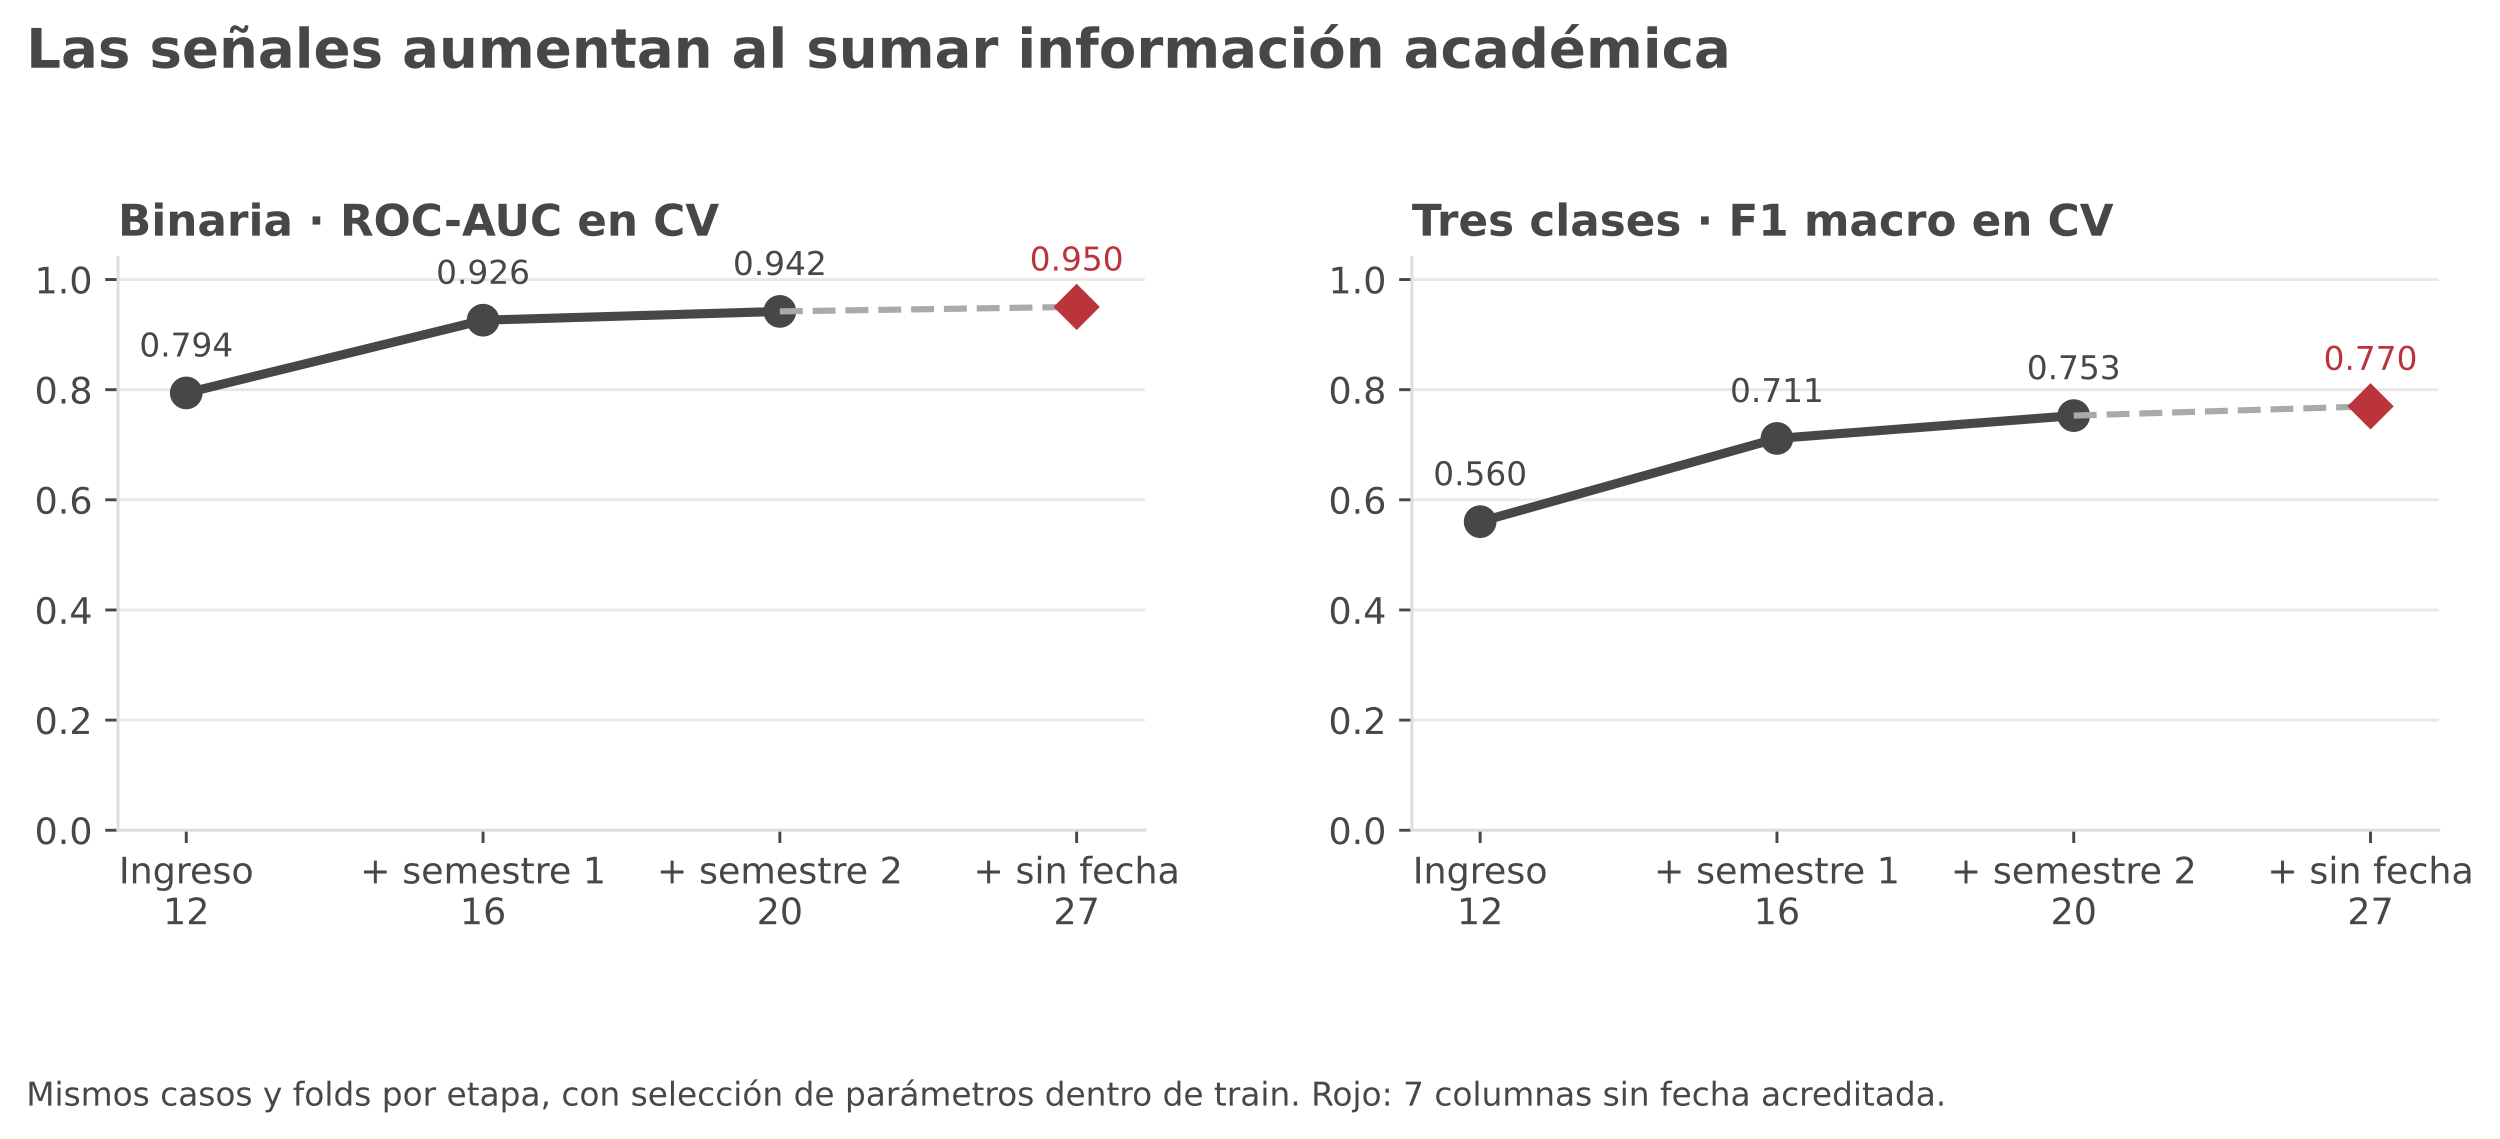
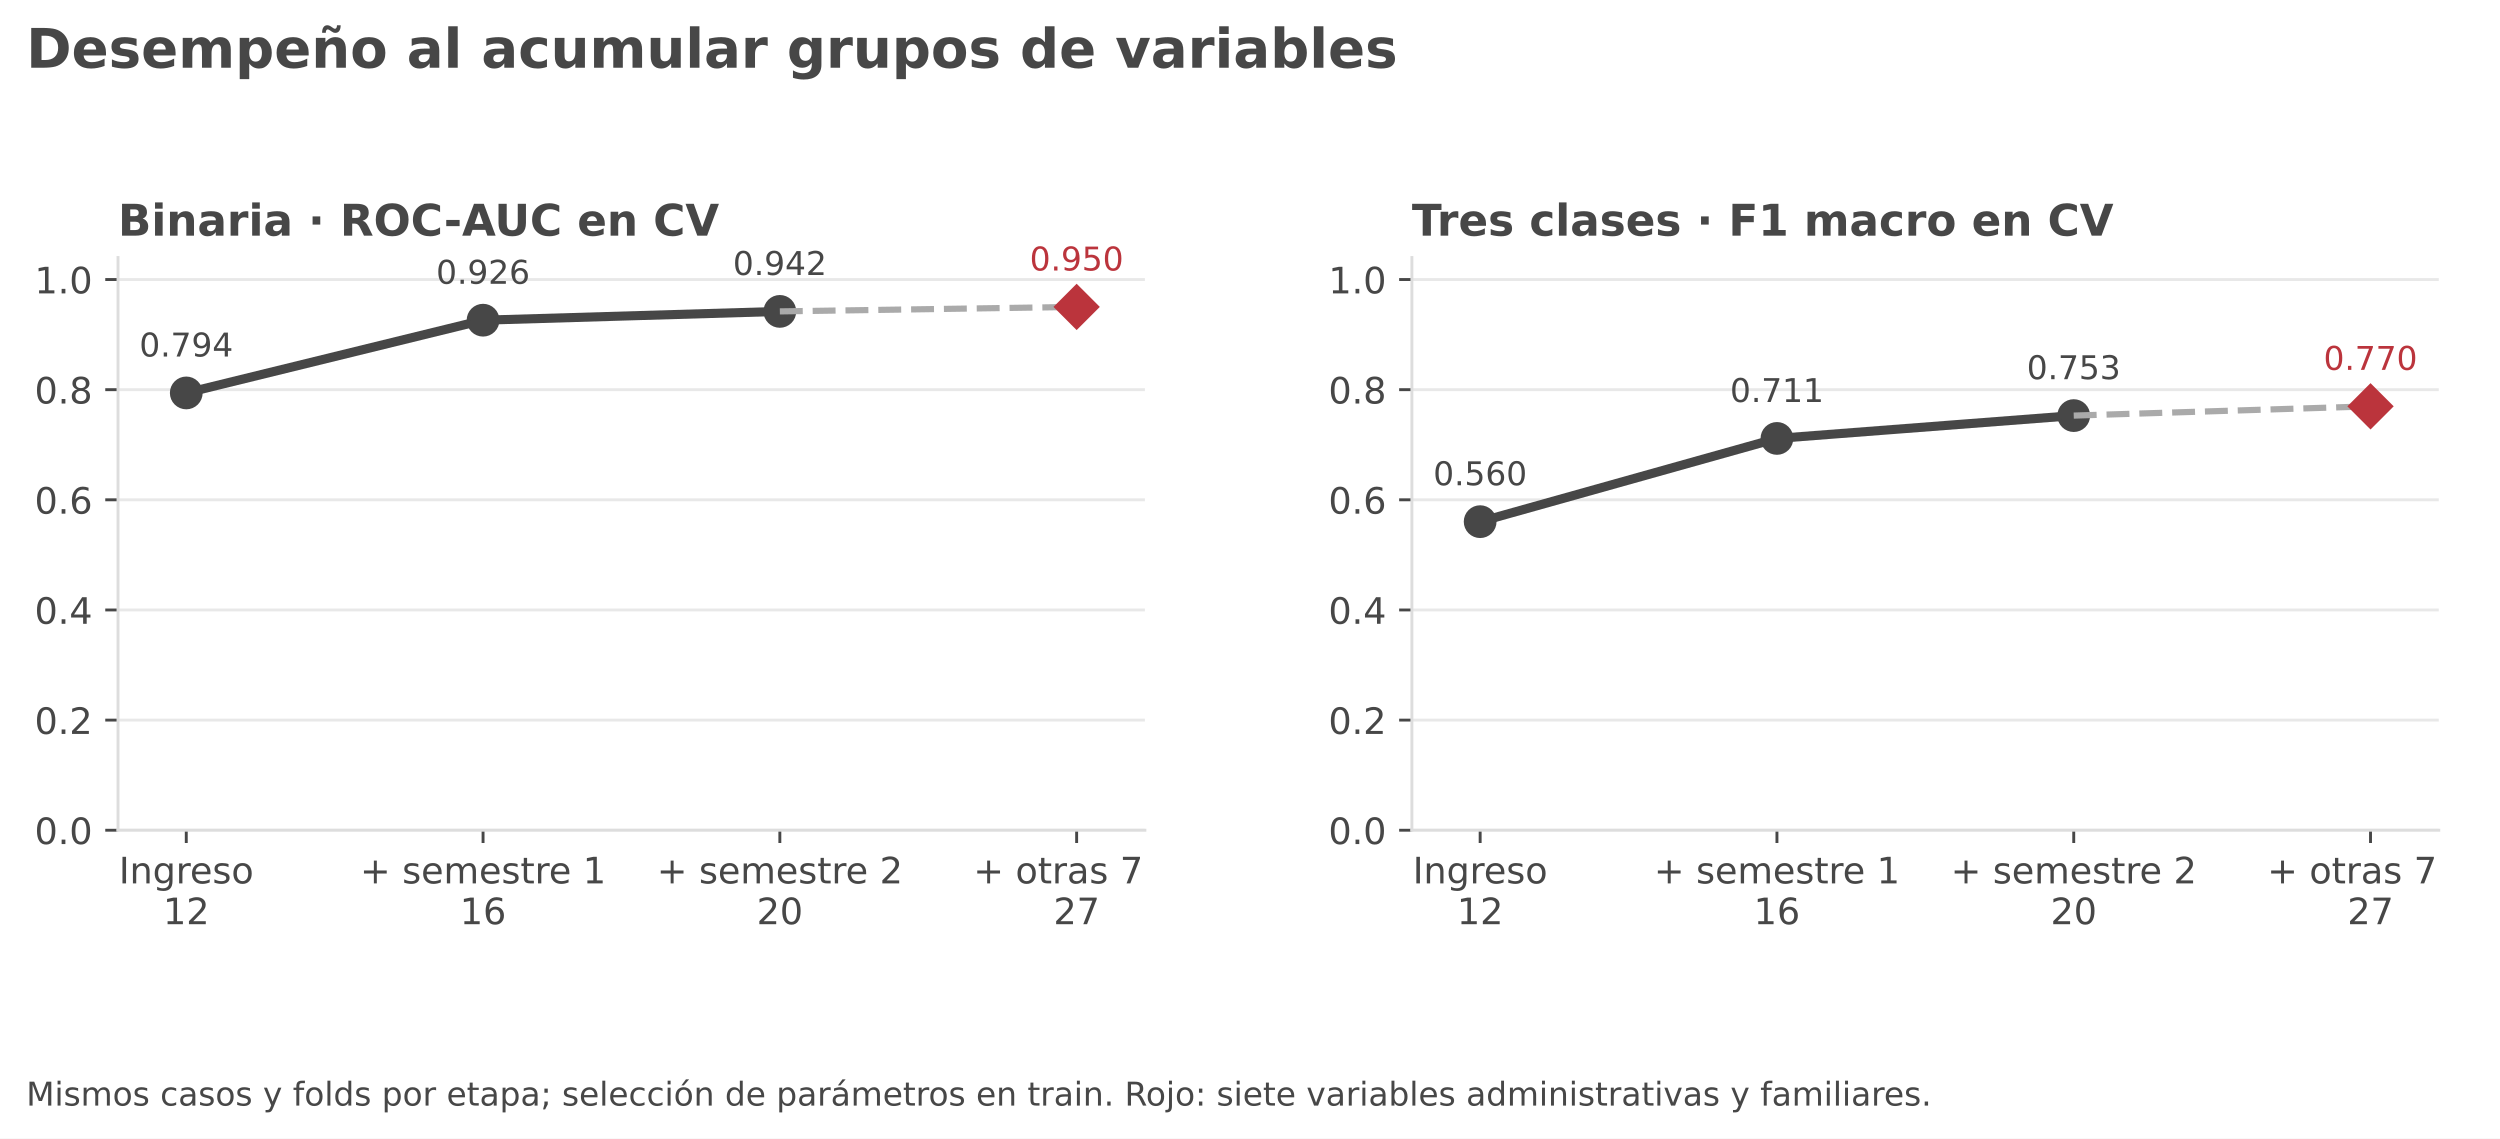
<svg xmlns="http://www.w3.org/2000/svg" xmlns:xlink="http://www.w3.org/1999/xlink" width="686.407pt" height="312.624pt" viewBox="0 0 686.407 312.624" version="1.1">
  <defs>
    <style type="text/css">*{stroke-linejoin: round; stroke-linecap: butt}</style>
  </defs>
  <g id="figure_1">
    <g id="patch_1">
      <path d="M 0 312.624  L 686.407 312.624  L 686.407 0  L 0 0  z " style="fill: #ffffff" />
    </g>
    <g id="axes_1">
      <g id="patch_2">
        <path d="M 32.4 227.952  L 314.347 227.952  L 314.347 70.704  L 32.4 70.704  z " style="fill: #ffffff" />
      </g>
      <g id="matplotlib.axis_1">
        <g id="xtick_1">
          <g id="line2d_1">
            <defs>
              <path id="m20fd1b016e" d="M 0 0  L 0 3.5  " style="stroke: #474747; stroke-width: 0.8" />
            </defs>
            <g>
              <use xlink:href="#m20fd1b016e" x="51.142" y="227.952" style="fill: #474747; stroke: #474747; stroke-width: 0.8" />
            </g>
          </g>
          <g id="text_1">
            <text style="font-size: 10px; font-family: 'DejaVu Sans'; fill: #474747" transform="translate(32.64057 242.5504)">Ingreso</text>
            <text style="font-size: 10px; font-family: 'DejaVu Sans'; fill: #474747" transform="translate(44.77963 253.7483)">12</text>
          </g>
        </g>
        <g id="xtick_2">
          <g id="line2d_2">
            <g>
              <use xlink:href="#m20fd1b016e" x="132.63" y="227.952" style="fill: #474747; stroke: #474747; stroke-width: 0.8" />
            </g>
          </g>
          <g id="text_2">
            <text style="font-size: 10px; font-family: 'DejaVu Sans'; fill: #474747" transform="translate(98.86796 242.5504)">+ semestre 1</text>
            <text style="font-size: 10px; font-family: 'DejaVu Sans'; fill: #474747" transform="translate(126.2672 253.7483)">16</text>
          </g>
        </g>
        <g id="xtick_3">
          <g id="line2d_3">
            <g>
              <use xlink:href="#m20fd1b016e" x="214.117" y="227.952" style="fill: #474747; stroke: #474747; stroke-width: 0.8" />
            </g>
          </g>
          <g id="text_3">
            <text style="font-size: 10px; font-family: 'DejaVu Sans'; fill: #474747" transform="translate(180.3555 242.5504)">+ semestre 2</text>
            <text style="font-size: 10px; font-family: 'DejaVu Sans'; fill: #474747" transform="translate(207.7547 253.7483)">20</text>
          </g>
        </g>
        <g id="xtick_4">
          <g id="line2d_4">
            <g>
              <use xlink:href="#m20fd1b016e" x="295.605" y="227.952" style="fill: #474747; stroke: #474747; stroke-width: 0.8" />
            </g>
          </g>
          <g id="text_4">
-             <text style="font-size: 10px; font-family: 'DejaVu Sans'; fill: #474747" transform="translate(267.2555 242.5504)">+ sin fecha</text>
+             <text style="font-size: 10px; font-family: 'DejaVu Sans'; fill: #474747" transform="translate(267.2555 242.5504)">+ otras 7</text>
            <text style="font-size: 10px; font-family: 'DejaVu Sans'; fill: #474747" transform="translate(289.2423 253.7483)">27</text>
          </g>
        </g>
      </g>
      <g id="matplotlib.axis_2">
        <g id="ytick_1">
          <g id="line2d_5">
            <path d="M 32.4 227.952  L 314.347 227.952  " clip-path="url(#pcae0ac97b6)" style="fill: none; stroke: #e8e8e8; stroke-width: 0.8; stroke-linecap: square" />
          </g>
          <g id="line2d_6">
            <defs>
              <path id="m328617e31a" d="M 0 0  L -3.5 0  " style="stroke: #474747; stroke-width: 0.8" />
            </defs>
            <g>
              <use xlink:href="#m328617e31a" x="32.4" y="227.952" style="fill: #474747; stroke: #474747; stroke-width: 0.8" />
            </g>
          </g>
          <g id="text_5">
            <text style="font-size: 10px; font-family: 'DejaVu Sans'; text-anchor: end; fill: #474747" x="25.4" y="231.751" transform="rotate(-0 25.4 231.7512)">0.0</text>
          </g>
        </g>
        <g id="ytick_2">
          <g id="line2d_7">
            <path d="M 32.4 197.712  L 314.347 197.712  " clip-path="url(#pcae0ac97b6)" style="fill: none; stroke: #e8e8e8; stroke-width: 0.8; stroke-linecap: square" />
          </g>
          <g id="line2d_8">
            <g>
              <use xlink:href="#m328617e31a" x="32.4" y="197.712" style="fill: #474747; stroke: #474747; stroke-width: 0.8" />
            </g>
          </g>
          <g id="text_6">
            <text style="font-size: 10px; font-family: 'DejaVu Sans'; text-anchor: end; fill: #474747" x="25.4" y="201.511" transform="rotate(-0 25.4 201.5112)">0.2</text>
          </g>
        </g>
        <g id="ytick_3">
          <g id="line2d_9">
            <path d="M 32.4 167.472  L 314.347 167.472  " clip-path="url(#pcae0ac97b6)" style="fill: none; stroke: #e8e8e8; stroke-width: 0.8; stroke-linecap: square" />
          </g>
          <g id="line2d_10">
            <g>
              <use xlink:href="#m328617e31a" x="32.4" y="167.472" style="fill: #474747; stroke: #474747; stroke-width: 0.8" />
            </g>
          </g>
          <g id="text_7">
            <text style="font-size: 10px; font-family: 'DejaVu Sans'; text-anchor: end; fill: #474747" x="25.4" y="171.271" transform="rotate(-0 25.4 171.2712)">0.4</text>
          </g>
        </g>
        <g id="ytick_4">
          <g id="line2d_11">
            <path d="M 32.4 137.232  L 314.347 137.232  " clip-path="url(#pcae0ac97b6)" style="fill: none; stroke: #e8e8e8; stroke-width: 0.8; stroke-linecap: square" />
          </g>
          <g id="line2d_12">
            <g>
              <use xlink:href="#m328617e31a" x="32.4" y="137.232" style="fill: #474747; stroke: #474747; stroke-width: 0.8" />
            </g>
          </g>
          <g id="text_8">
            <text style="font-size: 10px; font-family: 'DejaVu Sans'; text-anchor: end; fill: #474747" x="25.4" y="141.031" transform="rotate(-0 25.4 141.0312)">0.6</text>
          </g>
        </g>
        <g id="ytick_5">
          <g id="line2d_13">
            <path d="M 32.4 106.992  L 314.347 106.992  " clip-path="url(#pcae0ac97b6)" style="fill: none; stroke: #e8e8e8; stroke-width: 0.8; stroke-linecap: square" />
          </g>
          <g id="line2d_14">
            <g>
              <use xlink:href="#m328617e31a" x="32.4" y="106.992" style="fill: #474747; stroke: #474747; stroke-width: 0.8" />
            </g>
          </g>
          <g id="text_9">
            <text style="font-size: 10px; font-family: 'DejaVu Sans'; text-anchor: end; fill: #474747" x="25.4" y="110.791" transform="rotate(-0 25.4 110.7912)">0.8</text>
          </g>
        </g>
        <g id="ytick_6">
          <g id="line2d_15">
            <path d="M 32.4 76.752  L 314.347 76.752  " clip-path="url(#pcae0ac97b6)" style="fill: none; stroke: #e8e8e8; stroke-width: 0.8; stroke-linecap: square" />
          </g>
          <g id="line2d_16">
            <g>
              <use xlink:href="#m328617e31a" x="32.4" y="76.752" style="fill: #474747; stroke: #474747; stroke-width: 0.8" />
            </g>
          </g>
          <g id="text_10">
            <text style="font-size: 10px; font-family: 'DejaVu Sans'; text-anchor: end; fill: #474747" x="25.4" y="80.551" transform="rotate(-0 25.4 80.55122)">1.0</text>
          </g>
        </g>
      </g>
      <g id="line2d_17">
        <path d="M 51.142 107.886  L 132.63 87.913  L 214.117 85.498  " clip-path="url(#pcae0ac97b6)" style="fill: none; stroke: #474747; stroke-width: 2.5; stroke-linecap: square" />
        <defs>
          <path id="m7c0953c950" d="M 0 4  C 1.061 4 2.078 3.579 2.828 2.828  C 3.579 2.078 4 1.061 4 0  C 4 -1.061 3.579 -2.078 2.828 -2.828  C 2.078 -3.579 1.061 -4 0 -4  C -1.061 -4 -2.078 -3.579 -2.828 -2.828  C -3.579 -2.078 -4 -1.061 -4 0  C -4 1.061 -3.579 2.078 -2.828 2.828  C -2.078 3.579 -1.061 4 0 4  z " style="stroke: #474747" />
        </defs>
        <g clip-path="url(#pcae0ac97b6)">
          <use xlink:href="#m7c0953c950" x="51.142" y="107.886" style="fill: #474747; stroke: #474747" />
          <use xlink:href="#m7c0953c950" x="132.63" y="87.913" style="fill: #474747; stroke: #474747" />
          <use xlink:href="#m7c0953c950" x="214.117" y="85.498" style="fill: #474747; stroke: #474747" />
        </g>
      </g>
      <g id="line2d_18">
        <path d="M 214.117 85.498  L 295.605 84.267  " clip-path="url(#pcae0ac97b6)" style="fill: none; stroke-dasharray: 6.29,2.72; stroke-dashoffset: 0; stroke: #aaaaaa; stroke-width: 1.7" />
      </g>
      <g id="line2d_19">
        <defs>
          <path id="m3cd9c6d87a" d="M -0 5.657  L 5.657 0  L 0 -5.657  L -5.657 -0  z " style="stroke: #bb343c; stroke-linejoin: miter" />
        </defs>
        <g clip-path="url(#pcae0ac97b6)">
          <use xlink:href="#m3cd9c6d87a" x="295.605" y="84.267" style="fill: #bb343c; stroke: #bb343c; stroke-linejoin: miter" />
        </g>
      </g>
      <g id="patch_3">
        <path d="M 32.4 227.952  L 32.4 70.704  " style="fill: none; stroke: #dddddd; stroke-width: 0.8; stroke-linejoin: miter; stroke-linecap: square" />
      </g>
      <g id="patch_4">
        <path d="M 32.4 227.952  L 314.347 227.952  " style="fill: none; stroke: #dddddd; stroke-width: 0.8; stroke-linejoin: miter; stroke-linecap: square" />
      </g>
      <g id="text_11">
        <text style="font-size: 9px; font-family: 'DejaVu Sans'; text-anchor: middle; fill: #474747" x="51.142" y="97.886" transform="rotate(-0 51.14214 97.88581)">0.794</text>
      </g>
      <g id="text_12">
        <text style="font-size: 9px; font-family: 'DejaVu Sans'; text-anchor: middle; fill: #474747" x="132.63" y="77.913" transform="rotate(-0 132.6297 77.91296)">0.926</text>
      </g>
      <g id="text_13">
        <text style="font-size: 9px; font-family: 'DejaVu Sans'; text-anchor: middle; fill: #474747" x="214.117" y="75.498" transform="rotate(-0 214.1172 75.49786)">0.942</text>
      </g>
      <g id="text_14">
        <text style="font-size: 9px; font-family: 'DejaVu Sans'; text-anchor: middle; fill: #bb343c" x="295.605" y="74.267" transform="rotate(-0 295.6048 74.2673)">0.950</text>
      </g>
      <g id="text_15">
        <text style="font-weight: 700; font-size: 12px; font-family: 'DejaVu Sans'; text-anchor: start; fill: #474747" x="32.4" y="64.704" transform="rotate(-0 32.4 64.704)">Binaria · ROC-AUC en CV</text>
      </g>
    </g>
    <g id="axes_2">
      <g id="patch_5">
        <path d="M 387.653 227.952  L 669.6 227.952  L 669.6 70.704  L 387.653 70.704  z " style="fill: #ffffff" />
      </g>
      <g id="matplotlib.axis_3">
        <g id="xtick_5">
          <g id="line2d_20">
            <g>
              <use xlink:href="#m20fd1b016e" x="406.395" y="227.952" style="fill: #474747; stroke: #474747; stroke-width: 0.8" />
            </g>
          </g>
          <g id="text_16">
            <text style="font-size: 10px; font-family: 'DejaVu Sans'; fill: #474747" transform="translate(387.8937 242.5504)">Ingreso</text>
            <text style="font-size: 10px; font-family: 'DejaVu Sans'; fill: #474747" transform="translate(400.0327 253.7483)">12</text>
          </g>
        </g>
        <g id="xtick_6">
          <g id="line2d_21">
            <g>
              <use xlink:href="#m20fd1b016e" x="487.883" y="227.952" style="fill: #474747; stroke: #474747; stroke-width: 0.8" />
            </g>
          </g>
          <g id="text_17">
            <text style="font-size: 10px; font-family: 'DejaVu Sans'; fill: #474747" transform="translate(454.1211 242.5504)">+ semestre 1</text>
            <text style="font-size: 10px; font-family: 'DejaVu Sans'; fill: #474747" transform="translate(481.5203 253.7483)">16</text>
          </g>
        </g>
        <g id="xtick_7">
          <g id="line2d_22">
            <g>
              <use xlink:href="#m20fd1b016e" x="569.37" y="227.952" style="fill: #474747; stroke: #474747; stroke-width: 0.8" />
            </g>
          </g>
          <g id="text_18">
            <text style="font-size: 10px; font-family: 'DejaVu Sans'; fill: #474747" transform="translate(535.6086 242.5504)">+ semestre 2</text>
            <text style="font-size: 10px; font-family: 'DejaVu Sans'; fill: #474747" transform="translate(563.0078 253.7483)">20</text>
          </g>
        </g>
        <g id="xtick_8">
          <g id="line2d_23">
            <g>
              <use xlink:href="#m20fd1b016e" x="650.858" y="227.952" style="fill: #474747; stroke: #474747; stroke-width: 0.8" />
            </g>
          </g>
          <g id="text_19">
-             <text style="font-size: 10px; font-family: 'DejaVu Sans'; fill: #474747" transform="translate(622.5086 242.5504)">+ sin fecha</text>
+             <text style="font-size: 10px; font-family: 'DejaVu Sans'; fill: #474747" transform="translate(622.5086 242.5504)">+ otras 7</text>
            <text style="font-size: 10px; font-family: 'DejaVu Sans'; fill: #474747" transform="translate(644.4954 253.7483)">27</text>
          </g>
        </g>
      </g>
      <g id="matplotlib.axis_4">
        <g id="ytick_7">
          <g id="line2d_24">
            <path d="M 387.653 227.952  L 669.6 227.952  " clip-path="url(#p9cadb91eae)" style="fill: none; stroke: #e8e8e8; stroke-width: 0.8; stroke-linecap: square" />
          </g>
          <g id="line2d_25">
            <g>
              <use xlink:href="#m328617e31a" x="387.653" y="227.952" style="fill: #474747; stroke: #474747; stroke-width: 0.8" />
            </g>
          </g>
          <g id="text_20">
            <text style="font-size: 10px; font-family: 'DejaVu Sans'; text-anchor: end; fill: #474747" x="380.653" y="231.751" transform="rotate(-0 380.6531 231.7512)">0.0</text>
          </g>
        </g>
        <g id="ytick_8">
          <g id="line2d_26">
            <path d="M 387.653 197.712  L 669.6 197.712  " clip-path="url(#p9cadb91eae)" style="fill: none; stroke: #e8e8e8; stroke-width: 0.8; stroke-linecap: square" />
          </g>
          <g id="line2d_27">
            <g>
              <use xlink:href="#m328617e31a" x="387.653" y="197.712" style="fill: #474747; stroke: #474747; stroke-width: 0.8" />
            </g>
          </g>
          <g id="text_21">
            <text style="font-size: 10px; font-family: 'DejaVu Sans'; text-anchor: end; fill: #474747" x="380.653" y="201.511" transform="rotate(-0 380.6531 201.5112)">0.2</text>
          </g>
        </g>
        <g id="ytick_9">
          <g id="line2d_28">
            <path d="M 387.653 167.472  L 669.6 167.472  " clip-path="url(#p9cadb91eae)" style="fill: none; stroke: #e8e8e8; stroke-width: 0.8; stroke-linecap: square" />
          </g>
          <g id="line2d_29">
            <g>
              <use xlink:href="#m328617e31a" x="387.653" y="167.472" style="fill: #474747; stroke: #474747; stroke-width: 0.8" />
            </g>
          </g>
          <g id="text_22">
            <text style="font-size: 10px; font-family: 'DejaVu Sans'; text-anchor: end; fill: #474747" x="380.653" y="171.271" transform="rotate(-0 380.6531 171.2712)">0.4</text>
          </g>
        </g>
        <g id="ytick_10">
          <g id="line2d_30">
            <path d="M 387.653 137.232  L 669.6 137.232  " clip-path="url(#p9cadb91eae)" style="fill: none; stroke: #e8e8e8; stroke-width: 0.8; stroke-linecap: square" />
          </g>
          <g id="line2d_31">
            <g>
              <use xlink:href="#m328617e31a" x="387.653" y="137.232" style="fill: #474747; stroke: #474747; stroke-width: 0.8" />
            </g>
          </g>
          <g id="text_23">
            <text style="font-size: 10px; font-family: 'DejaVu Sans'; text-anchor: end; fill: #474747" x="380.653" y="141.031" transform="rotate(-0 380.6531 141.0312)">0.6</text>
          </g>
        </g>
        <g id="ytick_11">
          <g id="line2d_32">
            <path d="M 387.653 106.992  L 669.6 106.992  " clip-path="url(#p9cadb91eae)" style="fill: none; stroke: #e8e8e8; stroke-width: 0.8; stroke-linecap: square" />
          </g>
          <g id="line2d_33">
            <g>
              <use xlink:href="#m328617e31a" x="387.653" y="106.992" style="fill: #474747; stroke: #474747; stroke-width: 0.8" />
            </g>
          </g>
          <g id="text_24">
            <text style="font-size: 10px; font-family: 'DejaVu Sans'; text-anchor: end; fill: #474747" x="380.653" y="110.791" transform="rotate(-0 380.6531 110.7912)">0.8</text>
          </g>
        </g>
        <g id="ytick_12">
          <g id="line2d_34">
            <path d="M 387.653 76.752  L 669.6 76.752  " clip-path="url(#p9cadb91eae)" style="fill: none; stroke: #e8e8e8; stroke-width: 0.8; stroke-linecap: square" />
          </g>
          <g id="line2d_35">
            <g>
              <use xlink:href="#m328617e31a" x="387.653" y="76.752" style="fill: #474747; stroke: #474747; stroke-width: 0.8" />
            </g>
          </g>
          <g id="text_25">
            <text style="font-size: 10px; font-family: 'DejaVu Sans'; text-anchor: end; fill: #474747" x="380.653" y="80.551" transform="rotate(-0 380.6531 80.55122)">1.0</text>
          </g>
        </g>
      </g>
      <g id="line2d_36">
        <path d="M 406.395 143.23  L 487.883 120.375  L 569.37 114.108  " clip-path="url(#p9cadb91eae)" style="fill: none; stroke: #474747; stroke-width: 2.5; stroke-linecap: square" />
        <g clip-path="url(#p9cadb91eae)">
          <use xlink:href="#m7c0953c950" x="406.395" y="143.23" style="fill: #474747; stroke: #474747" />
          <use xlink:href="#m7c0953c950" x="487.883" y="120.375" style="fill: #474747; stroke: #474747" />
          <use xlink:href="#m7c0953c950" x="569.37" y="114.108" style="fill: #474747; stroke: #474747" />
        </g>
      </g>
      <g id="line2d_37">
        <path d="M 569.37 114.108  L 650.858 111.559  " clip-path="url(#p9cadb91eae)" style="fill: none; stroke-dasharray: 6.29,2.72; stroke-dashoffset: 0; stroke: #aaaaaa; stroke-width: 1.7" />
      </g>
      <g id="line2d_38">
        <g clip-path="url(#p9cadb91eae)">
          <use xlink:href="#m3cd9c6d87a" x="650.858" y="111.559" style="fill: #bb343c; stroke: #bb343c; stroke-linejoin: miter" />
        </g>
      </g>
      <g id="patch_6">
        <path d="M 387.653 227.952  L 387.653 70.704  " style="fill: none; stroke: #dddddd; stroke-width: 0.8; stroke-linejoin: miter; stroke-linecap: square" />
      </g>
      <g id="patch_7">
        <path d="M 387.653 227.952  L 669.6 227.952  " style="fill: none; stroke: #dddddd; stroke-width: 0.8; stroke-linejoin: miter; stroke-linecap: square" />
      </g>
      <g id="text_26">
        <text style="font-size: 9px; font-family: 'DejaVu Sans'; text-anchor: middle; fill: #474747" x="406.395" y="133.23" transform="rotate(-0 406.3952 133.2302)">0.560</text>
      </g>
      <g id="text_27">
        <text style="font-size: 9px; font-family: 'DejaVu Sans'; text-anchor: middle; fill: #474747" x="487.883" y="110.375" transform="rotate(-0 487.8828 110.375)">0.711</text>
      </g>
      <g id="text_28">
        <text style="font-size: 9px; font-family: 'DejaVu Sans'; text-anchor: middle; fill: #474747" x="569.37" y="104.108" transform="rotate(-0 569.3703 104.1077)">0.753</text>
      </g>
      <g id="text_29">
        <text style="font-size: 9px; font-family: 'DejaVu Sans'; text-anchor: middle; fill: #bb343c" x="650.858" y="101.559" transform="rotate(-0 650.8579 101.5592)">0.770</text>
      </g>
      <g id="text_30">
        <text style="font-weight: 700; font-size: 12px; font-family: 'DejaVu Sans'; text-anchor: start; fill: #474747" x="387.653" y="64.704" transform="rotate(-0 387.6531 64.704)">Tres clases · F1 macro en CV</text>
      </g>
    </g>
    <g id="text_31">
-       <text style="font-weight: 700; font-size: 15px; font-family: 'DejaVu Sans'; text-anchor: start; fill: #474747" x="7.2" y="18.598" transform="rotate(-0 7.2 18.59766)">Las señales aumentan al sumar información académica</text>
+       <text style="font-weight: 700; font-size: 15px; font-family: 'DejaVu Sans'; text-anchor: start; fill: #474747" x="7.2" y="18.598" transform="rotate(-0 7.2 18.59766)">Desempeño al acumular grupos de variables</text>
    </g>
    <g id="text_32">
-       <text style="font-size: 9px; font-family: 'DejaVu Sans'; text-anchor: start; fill: #474747" x="7.2" y="303.552" transform="rotate(-0 7.2 303.552)">Mismos casos y folds por etapa, con selección de parámetros dentro de train. Rojo: 7 columnas sin fecha acreditada.</text>
+       <text style="font-size: 9px; font-family: 'DejaVu Sans'; text-anchor: start; fill: #474747" x="7.2" y="303.552" transform="rotate(-0 7.2 303.552)">Mismos casos y folds por etapa; selección de parámetros en train. Rojo: siete variables administrativas y familiares.</text>
    </g>
  </g>
  <defs>
    <clipPath id="pcae0ac97b6">
      <rect x="32.4" y="70.704" width="281.947" height="157.248" />
    </clipPath>
    <clipPath id="p9cadb91eae">
      <rect x="387.653" y="70.704" width="281.947" height="157.248" />
    </clipPath>
  </defs>
</svg>
